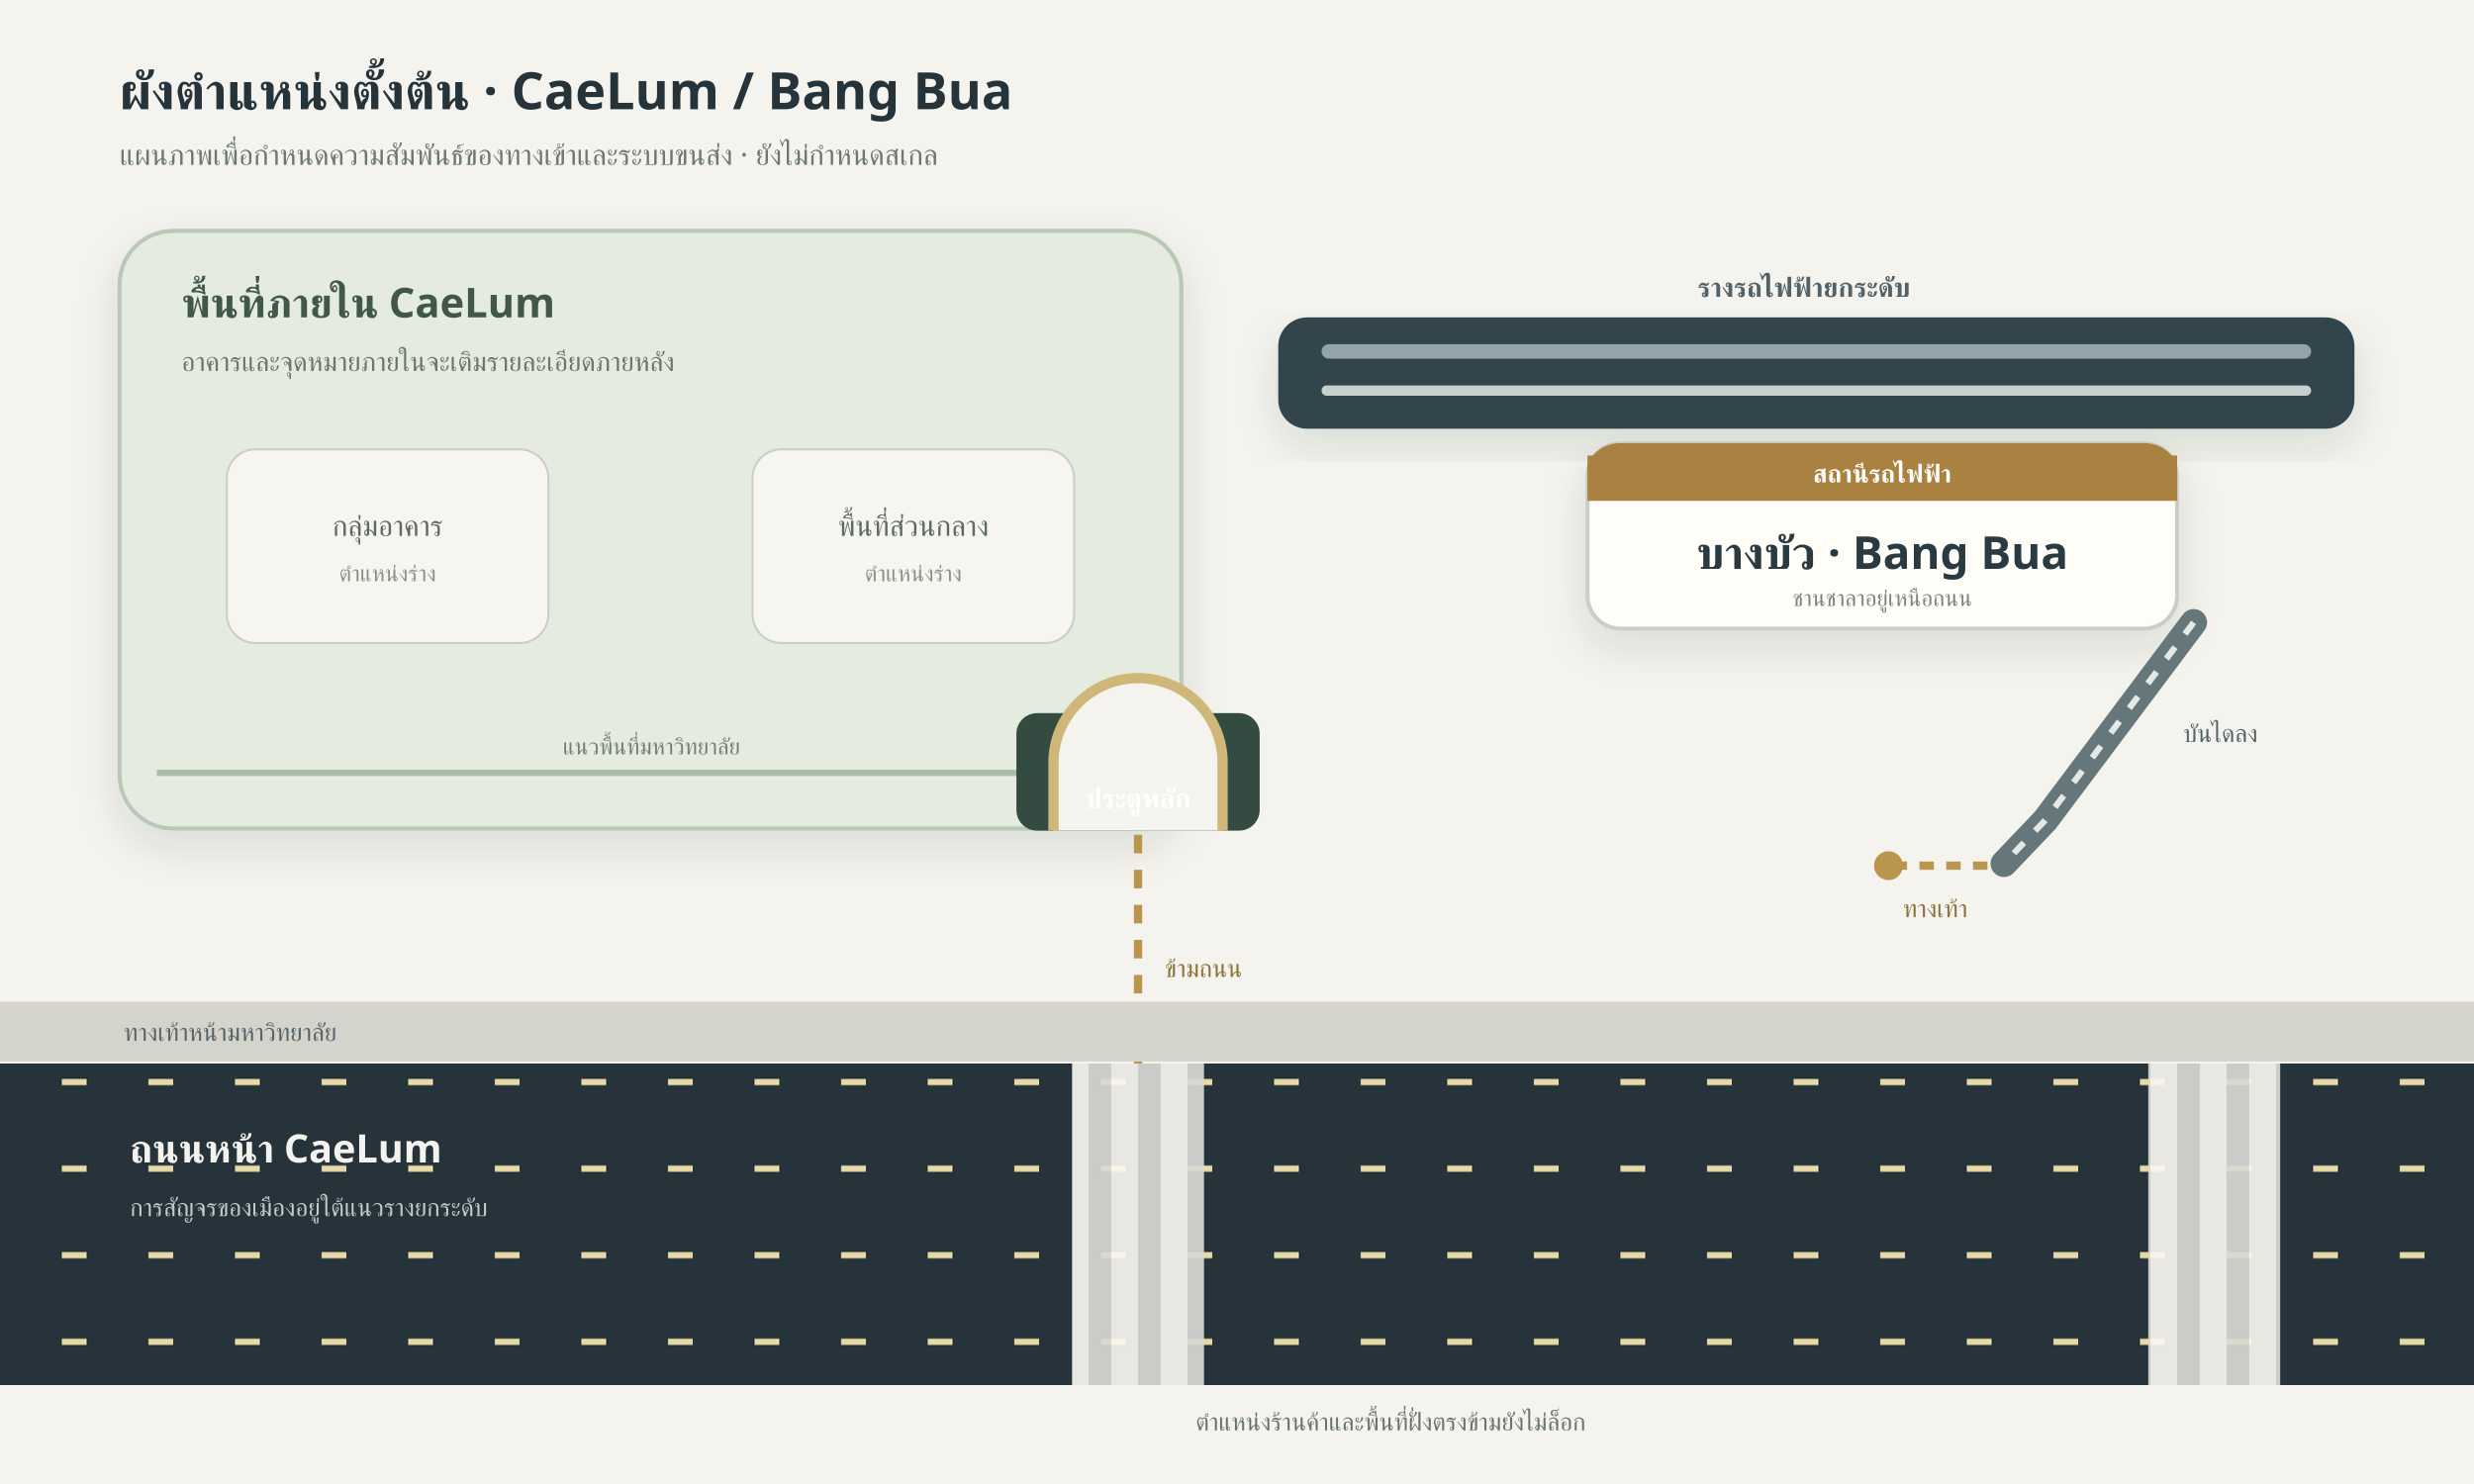
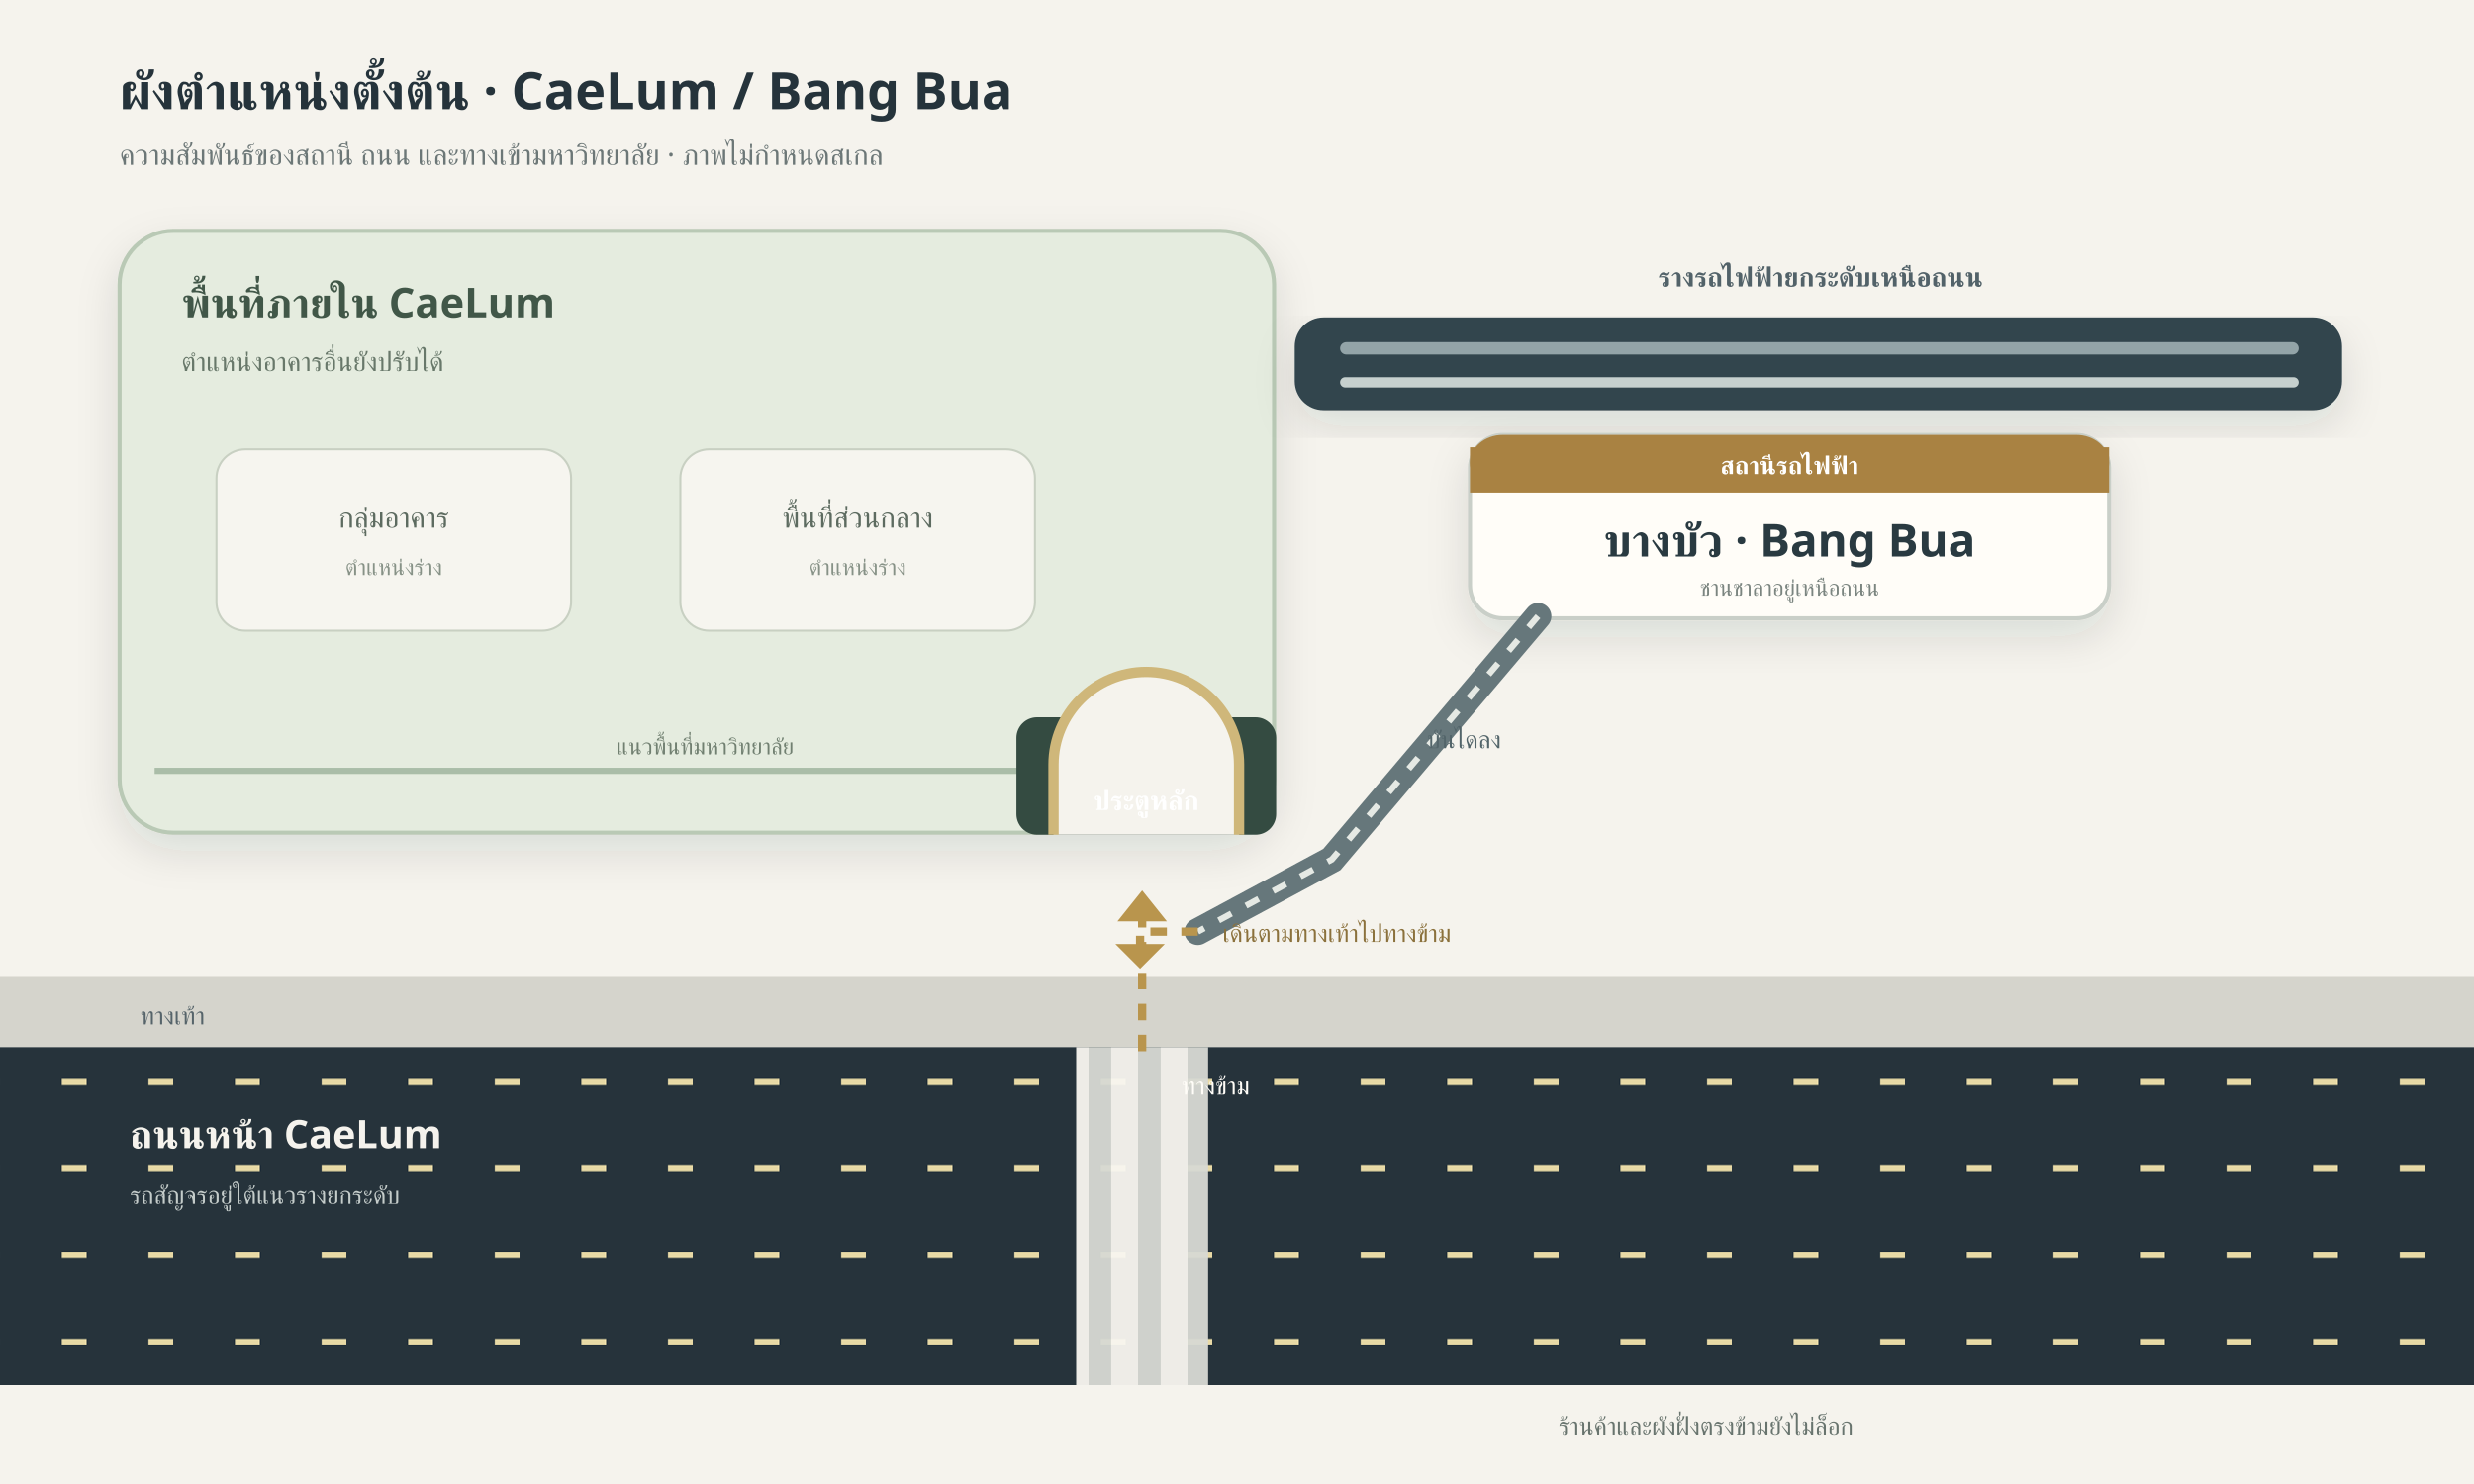
<svg xmlns="http://www.w3.org/2000/svg" viewBox="0 0 1200 720" role="img" aria-labelledby="title desc">
  <defs>
    <pattern id="road" width="42" height="42" patternUnits="userSpaceOnUse" patternTransform="rotate(90)">
      <rect width="42" height="42" fill="#26333b" />
      <path d="M21 0v20" stroke="#e7d9a5" stroke-width="3" stroke-dasharray="12 10" />
    </pattern>
    <pattern id="crossing" width="24" height="24" patternUnits="userSpaceOnUse">
      <rect width="24" height="24" fill="#f8f6ef" />
      <rect width="11" height="24" fill="#d7d9d3" />
    </pattern>
    <filter id="shadow" x="-20%" y="-20%" width="140%" height="150%">
      <feDropShadow dx="0" dy="8" stdDeviation="10" flood-color="#24303a" flood-opacity=".12" />
    </filter>
  </defs>
  <rect width="1200" height="720" fill="#f5f3ed" />
  <text x="58" y="53" fill="#25333b" font-family="sans-serif" font-size="25" font-weight="700">ผังตำแหน่งตั้งต้น · CaeLum / Bang Bua</text>
-   <text x="58" y="80" fill="#6c7777" font-family="sans-serif" font-size="14">แผนภาพเพื่อกำหนดความสัมพันธ์ของทางเข้าและระบบขนส่ง · ยังไม่กำหนดสเกล</text>
-   <rect x="58" y="112" width="515" height="290" rx="26" fill="#e5ecdf" stroke="#b9c9b5" stroke-width="2" filter="url(#shadow)" />
+   <text x="58" y="80" fill="#6c7777" font-family="sans-serif" font-size="14">ความสัมพันธ์ของสถานี ถนน และทางเข้ามหาวิทยาลัย · ภาพไม่กำหนดสเกล</text>
+   <rect x="58" y="112" width="560" height="292" rx="26" fill="#e5ecdf" stroke="#b9c9b5" stroke-width="2" filter="url(#shadow)" />
  <text x="88" y="154" fill="#415748" font-family="sans-serif" font-size="20" font-weight="700">พื้นที่ภายใน CaeLum</text>
-   <text x="88" y="180" fill="#68786a" font-family="sans-serif" font-size="13">อาคารและจุดหมายภายในจะเติมรายละเอียดภายหลัง</text>
-   <rect x="110" y="218" width="156" height="94" rx="14" fill="#f6f5ef" stroke="#c8d0c2" />
-   <text x="188" y="260" text-anchor="middle" fill="#5d6b60" font-family="sans-serif" font-size="14">กลุ่มอาคาร</text>
-   <text x="188" y="282" text-anchor="middle" fill="#879287" font-family="sans-serif" font-size="11">ตำแหน่งร่าง</text>
-   <rect x="365" y="218" width="156" height="94" rx="14" fill="#f6f5ef" stroke="#c8d0c2" />
-   <text x="443" y="260" text-anchor="middle" fill="#5d6b60" font-family="sans-serif" font-size="14">พื้นที่ส่วนกลาง</text>
-   <text x="443" y="282" text-anchor="middle" fill="#879287" font-family="sans-serif" font-size="11">ตำแหน่งร่าง</text>
-   <path d="M76 375H556" stroke="#aabda8" stroke-width="3" />
-   <text x="316" y="366" text-anchor="middle" fill="#718071" font-family="sans-serif" font-size="11">แนวพื้นที่มหาวิทยาลัย</text>
-   <rect x="493" y="346" width="118" height="57" rx="10" fill="#344b41" />
-   <path d="M511 403v-33a41 41 0 0 1 82 0v33" fill="#f5f3ed" stroke="#cfb77a" stroke-width="5" />
-   <text x="552" y="392" text-anchor="middle" fill="#fff" font-family="sans-serif" font-size="13" font-weight="700">ประตูหลัก</text>
-   <path d="M552 405v205" fill="none" stroke="#b9954d" stroke-width="4" stroke-dasharray="9 8" />
-   <path d="M540 585l12 18 12-18" fill="#b9954d" />
-   <text x="565" y="474" fill="#8b713c" font-family="sans-serif" font-size="12">ข้ามถนน</text>
-   <rect x="620" y="154" width="522" height="54" rx="14" fill="#30444e" filter="url(#shadow)" />
-   <rect x="641" y="167" width="480" height="7" rx="3.5" fill="#93a4a8" />
-   <rect x="641" y="187" width="480" height="5" rx="2.5" fill="#c6d0ce" />
-   <text x="875" y="144" text-anchor="middle" fill="#526269" font-family="sans-serif" font-size="13" font-weight="700">รางรถไฟฟ้ายกระดับ</text>
-   <rect x="770" y="215" width="286" height="90" rx="16" fill="#fffdf8" stroke="#c9cfc8" stroke-width="2" filter="url(#shadow)" />
-   <rect x="770" y="215" width="286" height="27" rx="16" fill="#a98242" />
-   <path d="M770 232h286" stroke="#a98242" stroke-width="22" />
-   <text x="913" y="234" text-anchor="middle" fill="#fff" font-family="sans-serif" font-size="12" font-weight="700">สถานีรถไฟฟ้า</text>
-   <text x="913" y="276" text-anchor="middle" fill="#293a41" font-family="sans-serif" font-size="22" font-weight="700">บางบัว · Bang Bua</text>
-   <text x="913" y="294" text-anchor="middle" fill="#7b8580" font-family="sans-serif" font-size="11">ชานชาลาอยู่เหนือถนน</text>
-   <path d="M1064 302l-72 96-20 21" fill="none" stroke="#66777b" stroke-width="13" stroke-linecap="round" />
-   <path d="M1064 302l-72 96-20 21" fill="none" stroke="#e5e9e4" stroke-width="3" stroke-dasharray="7 8" />
-   <text x="1059" y="360" fill="#53656a" font-family="sans-serif" font-size="12">บันไดลง</text>
-   <path d="M964 420h-45" stroke="#b9954d" stroke-width="4" stroke-dasharray="7 6" />
-   <circle cx="916" cy="420" r="7" fill="#b9954d" />
-   <text x="923" y="445" fill="#8b713c" font-family="sans-serif" font-size="12">ทางเท้า</text>
-   <rect x="0" y="486" width="1200" height="29" fill="#d5d4cc" />
-   <text x="60" y="505" fill="#56646a" font-family="sans-serif" font-size="12">ทางเท้าหน้ามหาวิทยาลัย</text>
-   <rect x="0" y="516" width="1200" height="156" fill="url(#road)" />
-   <text x="63" y="564" fill="#f5f3ed" font-family="sans-serif" font-size="19" font-weight="700">ถนนหน้า CaeLum</text>
-   <text x="63" y="590" fill="#c4ccca" font-family="sans-serif" font-size="12">การสัญจรของเมืองอยู่ใต้แนวรางยกระดับ</text>
-   <rect x="520" y="516" width="64" height="156" fill="url(#crossing)" opacity=".92" />
-   <rect x="1042" y="516" width="64" height="156" fill="url(#crossing)" opacity=".92" />
-   <text x="580" y="694" fill="#68746e" font-family="sans-serif" font-size="12">ตำแหน่งร้านค้าและพื้นที่ฝั่งตรงข้ามยังไม่ล็อก</text>
+   <text x="88" y="180" fill="#68786a" font-family="sans-serif" font-size="13">ตำแหน่งอาคารอื่นยังปรับได้</text>
+   <rect x="105" y="218" width="172" height="88" rx="14" fill="#f6f5ef" stroke="#c8d0c2" />
+   <text x="191" y="256" text-anchor="middle" fill="#5d6b60" font-family="sans-serif" font-size="14">กลุ่มอาคาร</text>
+   <text x="191" y="279" text-anchor="middle" fill="#879287" font-family="sans-serif" font-size="11">ตำแหน่งร่าง</text>
+   <rect x="330" y="218" width="172" height="88" rx="14" fill="#f6f5ef" stroke="#c8d0c2" />
+   <text x="416" y="256" text-anchor="middle" fill="#5d6b60" font-family="sans-serif" font-size="14">พื้นที่ส่วนกลาง</text>
+   <text x="416" y="279" text-anchor="middle" fill="#879287" font-family="sans-serif" font-size="11">ตำแหน่งร่าง</text>
+   <path d="M75 374H600" stroke="#aabda8" stroke-width="3" />
+   <text x="342" y="366" text-anchor="middle" fill="#718071" font-family="sans-serif" font-size="11">แนวพื้นที่มหาวิทยาลัย</text>
+   <rect x="493" y="348" width="126" height="57" rx="10" fill="#344b41" />
+   <path d="M511 405v-34a45 45 0 0 1 90 0v34" fill="#f5f3ed" stroke="#cfb77a" stroke-width="5" />
+   <text x="556" y="393" text-anchor="middle" fill="#fff" font-family="sans-serif" font-size="13" font-weight="700">ประตูหลัก</text>
+   <text x="883" y="139" text-anchor="middle" fill="#526269" font-family="sans-serif" font-size="13" font-weight="700">รางรถไฟฟ้ายกระดับเหนือถนน</text>
+   <rect x="628" y="154" width="508" height="45" rx="14" fill="#30444e" filter="url(#shadow)" />
+   <rect x="650" y="166" width="465" height="6" rx="3" fill="#93a4a8" />
+   <rect x="650" y="183" width="465" height="5" rx="2.5" fill="#c6d0ce" />
+   <rect x="713" y="211" width="310" height="89" rx="16" fill="#fffdf8" stroke="#c9cfc8" stroke-width="2" filter="url(#shadow)" />
+   <rect x="713" y="211" width="310" height="27" rx="16" fill="#a98242" />
+   <path d="M713 228h310" stroke="#a98242" stroke-width="22" />
+   <text x="868" y="230" text-anchor="middle" fill="#fff" font-family="sans-serif" font-size="12" font-weight="700">สถานีรถไฟฟ้า</text>
+   <text x="868" y="270" text-anchor="middle" fill="#293a41" font-family="sans-serif" font-size="22" font-weight="700">บางบัว · Bang Bua</text>
+   <text x="868" y="289" text-anchor="middle" fill="#7b8580" font-family="sans-serif" font-size="11">ชานชาลาอยู่เหนือถนน</text>
+   <path d="M746 299l-100 118-65 35" fill="none" stroke="#66777b" stroke-width="13" stroke-linecap="round" />
+   <path d="M746 299l-100 118-65 35" fill="none" stroke="#e5e9e4" stroke-width="3" stroke-dasharray="7 8" />
+   <text x="692" y="363" fill="#53656a" font-family="sans-serif" font-size="12">บันไดลง</text>
+   <rect x="0" y="474" width="1200" height="34" fill="#d5d4cc" />
+   <text x="68" y="497" fill="#56646a" font-family="sans-serif" font-size="12">ทางเท้า</text>
+   <path d="M581 452H553V466" fill="none" stroke="#b9954d" stroke-width="4" stroke-dasharray="8 7" />
+   <path d="M541 458l12 12 12-12" fill="#b9954d" />
+   <text x="593" y="457" fill="#8b713c" font-family="sans-serif" font-size="12">เดินตามทางเท้าไปทางข้าม</text>
+   <rect x="0" y="508" width="1200" height="164" fill="url(#road)" />
+   <rect x="522" y="508" width="64" height="164" fill="url(#crossing)" opacity=".95" />
+   <text x="63" y="557" fill="#f5f3ed" font-family="sans-serif" font-size="19" font-weight="700">ถนนหน้า CaeLum</text>
+   <text x="63" y="584" fill="#c4ccca" font-family="sans-serif" font-size="12">รถสัญจรอยู่ใต้แนวรางยกระดับ</text>
+   <path d="M554 510V435" stroke="#b9954d" stroke-width="4" stroke-dasharray="8 7" />
+   <path d="M542 447l12-15 12 15" fill="#b9954d" />
+   <text x="573" y="531" fill="#fffdf8" font-family="sans-serif" font-size="12">ทางข้าม</text>
+   <text x="756" y="696" fill="#68746e" font-family="sans-serif" font-size="12">ร้านค้าและผังฝั่งตรงข้ามยังไม่ล็อก</text>
</svg>
